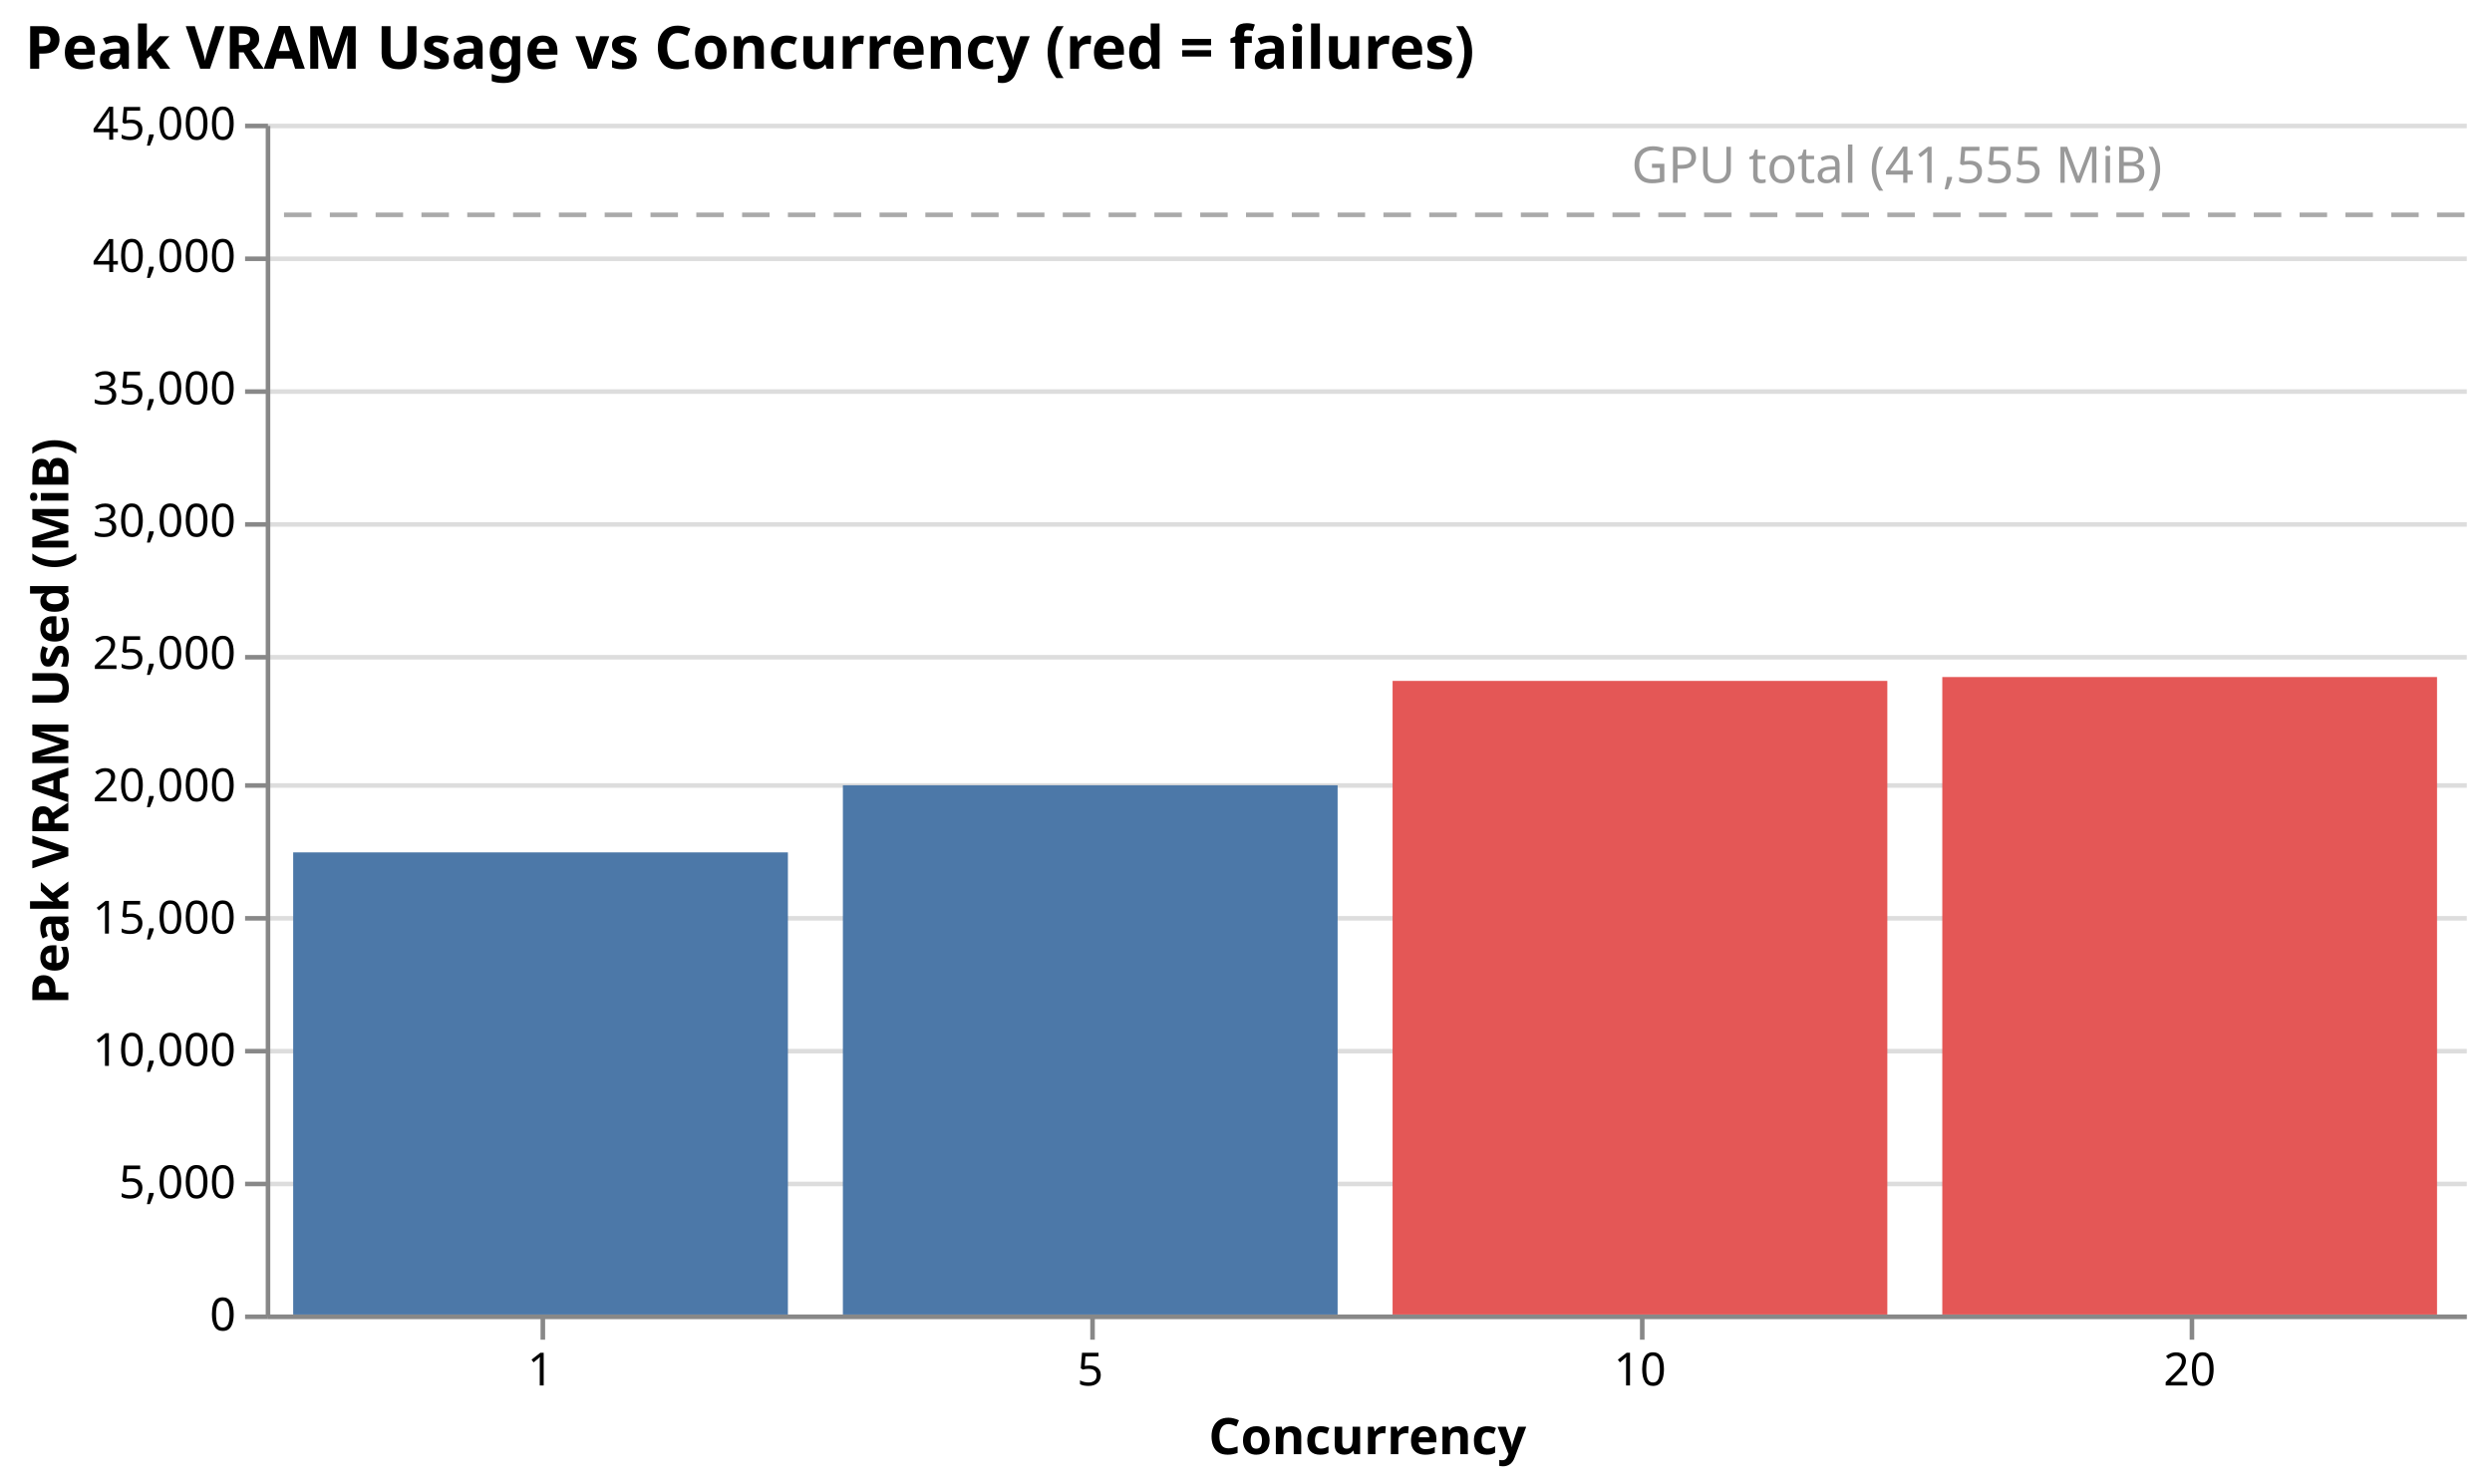
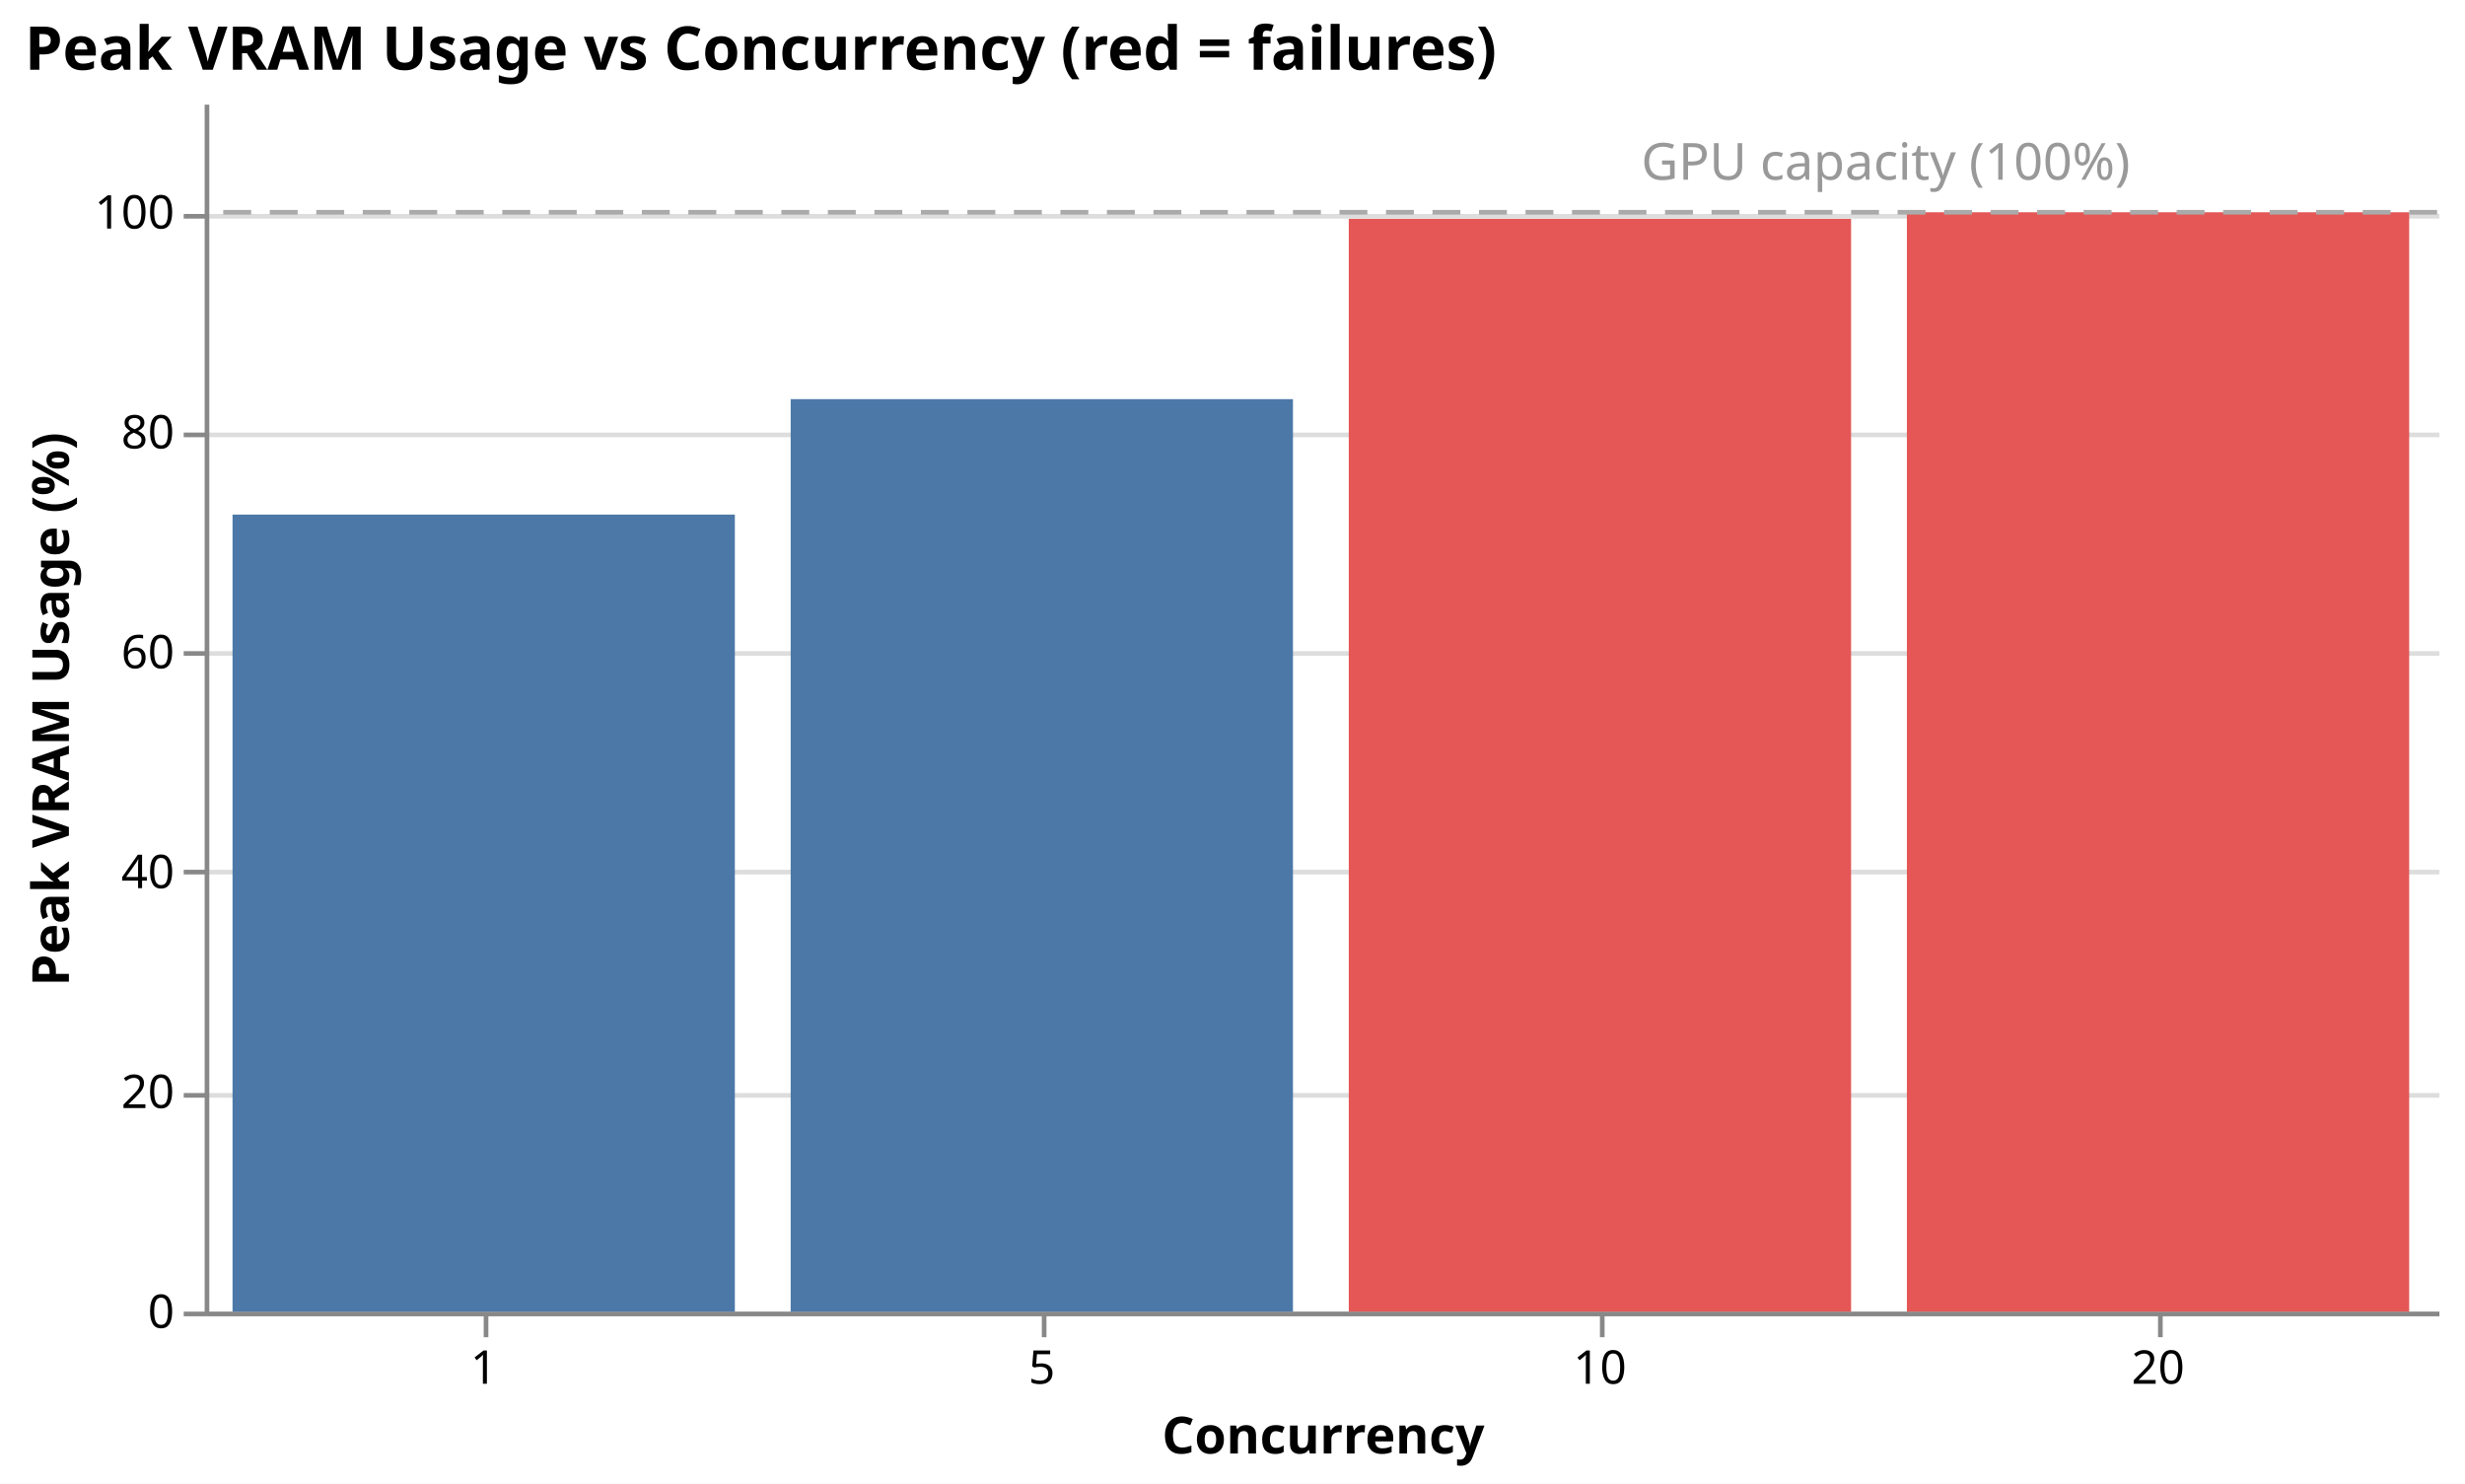
- <svg xmlns="http://www.w3.org/2000/svg" version="1.1" class="marks" width="544" height="324" viewBox="0 0 544 324">
-   <rect width="544" height="324" fill="white" />
-   <g fill="none" stroke-miterlimit="10" transform="translate(58,27)">
+ <svg xmlns="http://www.w3.org/2000/svg" version="1.1" class="marks" width="530" height="319" viewBox="0 0 530 319">
+   <rect width="530" height="319" fill="white" />
+   <g fill="none" stroke-miterlimit="10" transform="translate(44,22)">
    <g class="mark-group role-frame root" role="graphics-object" aria-roledescription="group mark container">
      <g transform="translate(0,0)">
        <path class="background" aria-hidden="true" d="M0,0h480v260h-480Z" stroke="#ddd" stroke-width="0" />
        <g>
          <g class="mark-group role-axis" aria-hidden="true">
            <g transform="translate(0.5,0.5)">
              <path class="background" aria-hidden="true" d="M0,0h0v0h0Z" pointer-events="none" />
              <g>
                <g class="mark-rule role-axis-grid" pointer-events="none">
                  <line transform="translate(0,260)" x2="480" y2="0" stroke="#ddd" stroke-width="1" opacity="1" />
-                   <line transform="translate(0,231)" x2="480" y2="0" stroke="#ddd" stroke-width="1" opacity="1" />
-                   <line transform="translate(0,202)" x2="480" y2="0" stroke="#ddd" stroke-width="1" opacity="1" />
-                   <line transform="translate(0,173)" x2="480" y2="0" stroke="#ddd" stroke-width="1" opacity="1" />
-                   <line transform="translate(0,144)" x2="480" y2="0" stroke="#ddd" stroke-width="1" opacity="1" />
-                   <line transform="translate(0,116)" x2="480" y2="0" stroke="#ddd" stroke-width="1" opacity="1" />
-                   <line transform="translate(0,87)" x2="480" y2="0" stroke="#ddd" stroke-width="1" opacity="1" />
-                   <line transform="translate(0,58)" x2="480" y2="0" stroke="#ddd" stroke-width="1" opacity="1" />
-                   <line transform="translate(0,29)" x2="480" y2="0" stroke="#ddd" stroke-width="1" opacity="1" />
-                   <line transform="translate(0,0)" x2="480" y2="0" stroke="#ddd" stroke-width="1" opacity="1" />
+                   <line transform="translate(0,213)" x2="480" y2="0" stroke="#ddd" stroke-width="1" opacity="1" />
+                   <line transform="translate(0,165)" x2="480" y2="0" stroke="#ddd" stroke-width="1" opacity="1" />
+                   <line transform="translate(0,118)" x2="480" y2="0" stroke="#ddd" stroke-width="1" opacity="1" />
+                   <line transform="translate(0,71)" x2="480" y2="0" stroke="#ddd" stroke-width="1" opacity="1" />
+                   <line transform="translate(0,24)" x2="480" y2="0" stroke="#ddd" stroke-width="1" opacity="1" />
                </g>
              </g>
              <path class="foreground" aria-hidden="true" d="" pointer-events="none" display="none" />
            </g>
          </g>
          <g class="mark-group role-axis" role="graphics-symbol" aria-roledescription="axis" aria-label="X-axis titled 'Concurrency' for a discrete scale with 4 values: 1, 5, 10, 20">
            <g transform="translate(0.5,260.5)">
              <path class="background" aria-hidden="true" d="M0,0h0v0h0Z" pointer-events="none" />
              <g>
                <g class="mark-rule role-axis-tick" pointer-events="none">
                  <line transform="translate(60,0)" x2="0" y2="5" stroke="#888" stroke-width="1" opacity="1" />
                  <line transform="translate(180,0)" x2="0" y2="5" stroke="#888" stroke-width="1" opacity="1" />
                  <line transform="translate(300,0)" x2="0" y2="5" stroke="#888" stroke-width="1" opacity="1" />
                  <line transform="translate(420,0)" x2="0" y2="5" stroke="#888" stroke-width="1" opacity="1" />
                </g>
                <g class="mark-text role-axis-label" pointer-events="none">
                  <text text-anchor="middle" transform="translate(59.5,15)" font-family="sans-serif" font-size="10px" fill="#000" opacity="1">1</text>
                  <text text-anchor="middle" transform="translate(179.5,15)" font-family="sans-serif" font-size="10px" fill="#000" opacity="1">5</text>
                  <text text-anchor="middle" transform="translate(299.5,15)" font-family="sans-serif" font-size="10px" fill="#000" opacity="1">10</text>
                  <text text-anchor="middle" transform="translate(419.5,15)" font-family="sans-serif" font-size="10px" fill="#000" opacity="1">20</text>
                </g>
                <g class="mark-rule role-axis-domain" pointer-events="none">
                  <line transform="translate(0,0)" x2="480" y2="0" stroke="#888" stroke-width="1" opacity="1" />
                </g>
                <g class="mark-text role-axis-title" pointer-events="none">
                  <text text-anchor="middle" transform="translate(240,30)" font-family="sans-serif" font-size="11px" font-weight="bold" fill="#000" opacity="1">Concurrency</text>
                </g>
              </g>
              <path class="foreground" aria-hidden="true" d="" pointer-events="none" display="none" />
            </g>
          </g>
-           <g class="mark-group role-axis" role="graphics-symbol" aria-roledescription="axis" aria-label="Y-axis titled 'Peak VRAM Used (MiB)' for a linear scale with values from 0 to 45,000">
+           <g class="mark-group role-axis" role="graphics-symbol" aria-roledescription="axis" aria-label="Y-axis titled 'Peak VRAM Usage (%)' for a linear scale with values from 0 to 110">
            <g transform="translate(0.5,0.5)">
              <path class="background" aria-hidden="true" d="M0,0h0v0h0Z" pointer-events="none" />
              <g>
                <g class="mark-rule role-axis-tick" pointer-events="none">
                  <line transform="translate(0,260)" x2="-5" y2="0" stroke="#888" stroke-width="1" opacity="1" />
-                   <line transform="translate(0,231)" x2="-5" y2="0" stroke="#888" stroke-width="1" opacity="1" />
-                   <line transform="translate(0,202)" x2="-5" y2="0" stroke="#888" stroke-width="1" opacity="1" />
-                   <line transform="translate(0,173)" x2="-5" y2="0" stroke="#888" stroke-width="1" opacity="1" />
-                   <line transform="translate(0,144)" x2="-5" y2="0" stroke="#888" stroke-width="1" opacity="1" />
-                   <line transform="translate(0,116)" x2="-5" y2="0" stroke="#888" stroke-width="1" opacity="1" />
-                   <line transform="translate(0,87)" x2="-5" y2="0" stroke="#888" stroke-width="1" opacity="1" />
-                   <line transform="translate(0,58)" x2="-5" y2="0" stroke="#888" stroke-width="1" opacity="1" />
-                   <line transform="translate(0,29)" x2="-5" y2="0" stroke="#888" stroke-width="1" opacity="1" />
-                   <line transform="translate(0,0)" x2="-5" y2="0" stroke="#888" stroke-width="1" opacity="1" />
+                   <line transform="translate(0,213)" x2="-5" y2="0" stroke="#888" stroke-width="1" opacity="1" />
+                   <line transform="translate(0,165)" x2="-5" y2="0" stroke="#888" stroke-width="1" opacity="1" />
+                   <line transform="translate(0,118)" x2="-5" y2="0" stroke="#888" stroke-width="1" opacity="1" />
+                   <line transform="translate(0,71)" x2="-5" y2="0" stroke="#888" stroke-width="1" opacity="1" />
+                   <line transform="translate(0,24)" x2="-5" y2="0" stroke="#888" stroke-width="1" opacity="1" />
                </g>
                <g class="mark-text role-axis-label" pointer-events="none">
                  <text text-anchor="end" transform="translate(-7,263)" font-family="sans-serif" font-size="10px" fill="#000" opacity="1">0</text>
-                   <text text-anchor="end" transform="translate(-7,234.1111)" font-family="sans-serif" font-size="10px" fill="#000" opacity="1">5,000</text>
-                   <text text-anchor="end" transform="translate(-7,205.2222)" font-family="sans-serif" font-size="10px" fill="#000" opacity="1">10,000</text>
-                   <text text-anchor="end" transform="translate(-7,176.3333)" font-family="sans-serif" font-size="10px" fill="#000" opacity="1">15,000</text>
-                   <text text-anchor="end" transform="translate(-7,147.4444)" font-family="sans-serif" font-size="10px" fill="#000" opacity="1">20,000</text>
-                   <text text-anchor="end" transform="translate(-7,118.5556)" font-family="sans-serif" font-size="10px" fill="#000" opacity="1">25,000</text>
-                   <text text-anchor="end" transform="translate(-7,89.66667)" font-family="sans-serif" font-size="10px" fill="#000" opacity="1">30,000</text>
-                   <text text-anchor="end" transform="translate(-7,60.77778)" font-family="sans-serif" font-size="10px" fill="#000" opacity="1">35,000</text>
-                   <text text-anchor="end" transform="translate(-7,31.88889)" font-family="sans-serif" font-size="10px" fill="#000" opacity="1">40,000</text>
-                   <text text-anchor="end" transform="translate(-7,3)" font-family="sans-serif" font-size="10px" fill="#000" opacity="1">45,000</text>
+                   <text text-anchor="end" transform="translate(-7,215.7273)" font-family="sans-serif" font-size="10px" fill="#000" opacity="1">20</text>
+                   <text text-anchor="end" transform="translate(-7,168.4545)" font-family="sans-serif" font-size="10px" fill="#000" opacity="1">40</text>
+                   <text text-anchor="end" transform="translate(-7,121.1818)" font-family="sans-serif" font-size="10px" fill="#000" opacity="1">60</text>
+                   <text text-anchor="end" transform="translate(-7,73.90909)" font-family="sans-serif" font-size="10px" fill="#000" opacity="1">80</text>
+                   <text text-anchor="end" transform="translate(-7,26.63636)" font-family="sans-serif" font-size="10px" fill="#000" opacity="1">100</text>
                </g>
                <g class="mark-rule role-axis-domain" pointer-events="none">
                  <line transform="translate(0,260)" x2="0" y2="-260" stroke="#888" stroke-width="1" opacity="1" />
                </g>
                <g class="mark-text role-axis-title" pointer-events="none">
-                   <text text-anchor="middle" transform="translate(-41.58594,130) rotate(-90) translate(0,-2)" font-family="sans-serif" font-size="11px" font-weight="bold" fill="#000" opacity="1">Peak VRAM Used (MiB)</text>
+                   <text text-anchor="middle" transform="translate(-27.68457,130) rotate(-90) translate(0,-2)" font-family="sans-serif" font-size="11px" font-weight="bold" fill="#000" opacity="1">Peak VRAM Usage (%)</text>
                </g>
              </g>
              <path class="foreground" aria-hidden="true" d="" pointer-events="none" display="none" />
            </g>
          </g>
          <g class="mark-rect role-mark layer_0_marks" role="graphics-object" aria-roledescription="rect mark container">
-             <path aria-label="Concurrency: 1; Peak VRAM Used (MiB): 17463; Peak VRAM (MiB): 17463" role="graphics-symbol" aria-roledescription="bar" d="M6,159.103h108v100.897h-108Z" fill="#4C78A8" />
-             <path aria-label="Concurrency: 5; Peak VRAM Used (MiB): 19999; Peak VRAM (MiB): 19999" role="graphics-symbol" aria-roledescription="bar" d="M126,144.45h108v115.55h-108Z" fill="#4C78A8" />
-             <path aria-label="Concurrency: 10; Peak VRAM Used (MiB): 23943; Peak VRAM (MiB): 23943" role="graphics-symbol" aria-roledescription="bar" d="M246,121.663h108v138.337h-108Z" fill="#E45756" />
-             <path aria-label="Concurrency: 20; Peak VRAM Used (MiB): 24089; Peak VRAM (MiB): 24089" role="graphics-symbol" aria-roledescription="bar" d="M366,120.819h108v139.181h-108Z" fill="#E45756" />
+             <path aria-label="Concurrency: 1; Peak VRAM Usage (%): 72.5; Peak VRAM (%): 72.5" role="graphics-symbol" aria-roledescription="bar" d="M6,88.636h108v171.364h-108Z" fill="#4C78A8" />
+             <path aria-label="Concurrency: 5; Peak VRAM Usage (%): 83; Peak VRAM (%): 83.0" role="graphics-symbol" aria-roledescription="bar" d="M126,63.818h108v196.182h-108Z" fill="#4C78A8" />
+             <path aria-label="Concurrency: 10; Peak VRAM Usage (%): 99.4; Peak VRAM (%): 99.4" role="graphics-symbol" aria-roledescription="bar" d="M246,25.055h108v234.945h-108Z" fill="#E45756" />
+             <path aria-label="Concurrency: 20; Peak VRAM Usage (%): 100; Peak VRAM (%): 100.0" role="graphics-symbol" aria-roledescription="bar" d="M366,23.636h108v236.364h-108Z" fill="#E45756" />
          </g>
          <g class="mark-rule role-mark layer_1_marks" role="graphics-object" aria-roledescription="rule mark container">
-             <line aria-label="y: 41555" role="graphics-symbol" aria-roledescription="rule mark" transform="translate(480,19.90444)" x2="-480" y2="0" stroke="#aaa" stroke-width="1" stroke-dasharray="6,4" />
+             <line aria-label="y: 100" role="graphics-symbol" aria-roledescription="rule mark" transform="translate(480,23.63636)" x2="-480" y2="0" stroke="#aaa" stroke-width="1" stroke-dasharray="6,4" />
          </g>
          <g class="mark-text role-mark layer_2_marks" role="graphics-object" aria-roledescription="text mark container">
-             <text aria-label="concurrency: 20; y: 41555" role="graphics-symbol" aria-roledescription="text mark" text-anchor="end" transform="translate(414,12.90444)" font-family="sans-serif" font-size="11px" fill="#999">GPU total (41,555 MiB)</text>
+             <text aria-label="concurrency: 20; y: 100" role="graphics-symbol" aria-roledescription="text mark" text-anchor="end" transform="translate(414,16.63636)" font-family="sans-serif" font-size="11px" fill="#999">GPU capacity (100%)</text>
          </g>
          <g class="mark-group role-title">
-             <g transform="translate(-52.58594,-22)">
+             <g transform="translate(-38.68457,-17)">
              <path class="background" aria-hidden="true" d="M0,0h0v0h0Z" pointer-events="none" />
              <g>
                <g class="mark-text role-title-text" role="graphics-symbol" aria-roledescription="title" aria-label="Title text 'Peak VRAM Usage vs Concurrency (red = failures)'" pointer-events="none">
                  <text text-anchor="start" transform="translate(0,10)" font-family="sans-serif" font-size="13px" font-weight="bold" fill="#000" opacity="1">Peak VRAM Usage vs Concurrency (red = failures)</text>
                </g>
              </g>
              <path class="foreground" aria-hidden="true" d="" pointer-events="none" display="none" />
            </g>
          </g>
        </g>
        <path class="foreground" aria-hidden="true" d="" display="none" />
      </g>
    </g>
  </g>
</svg>
